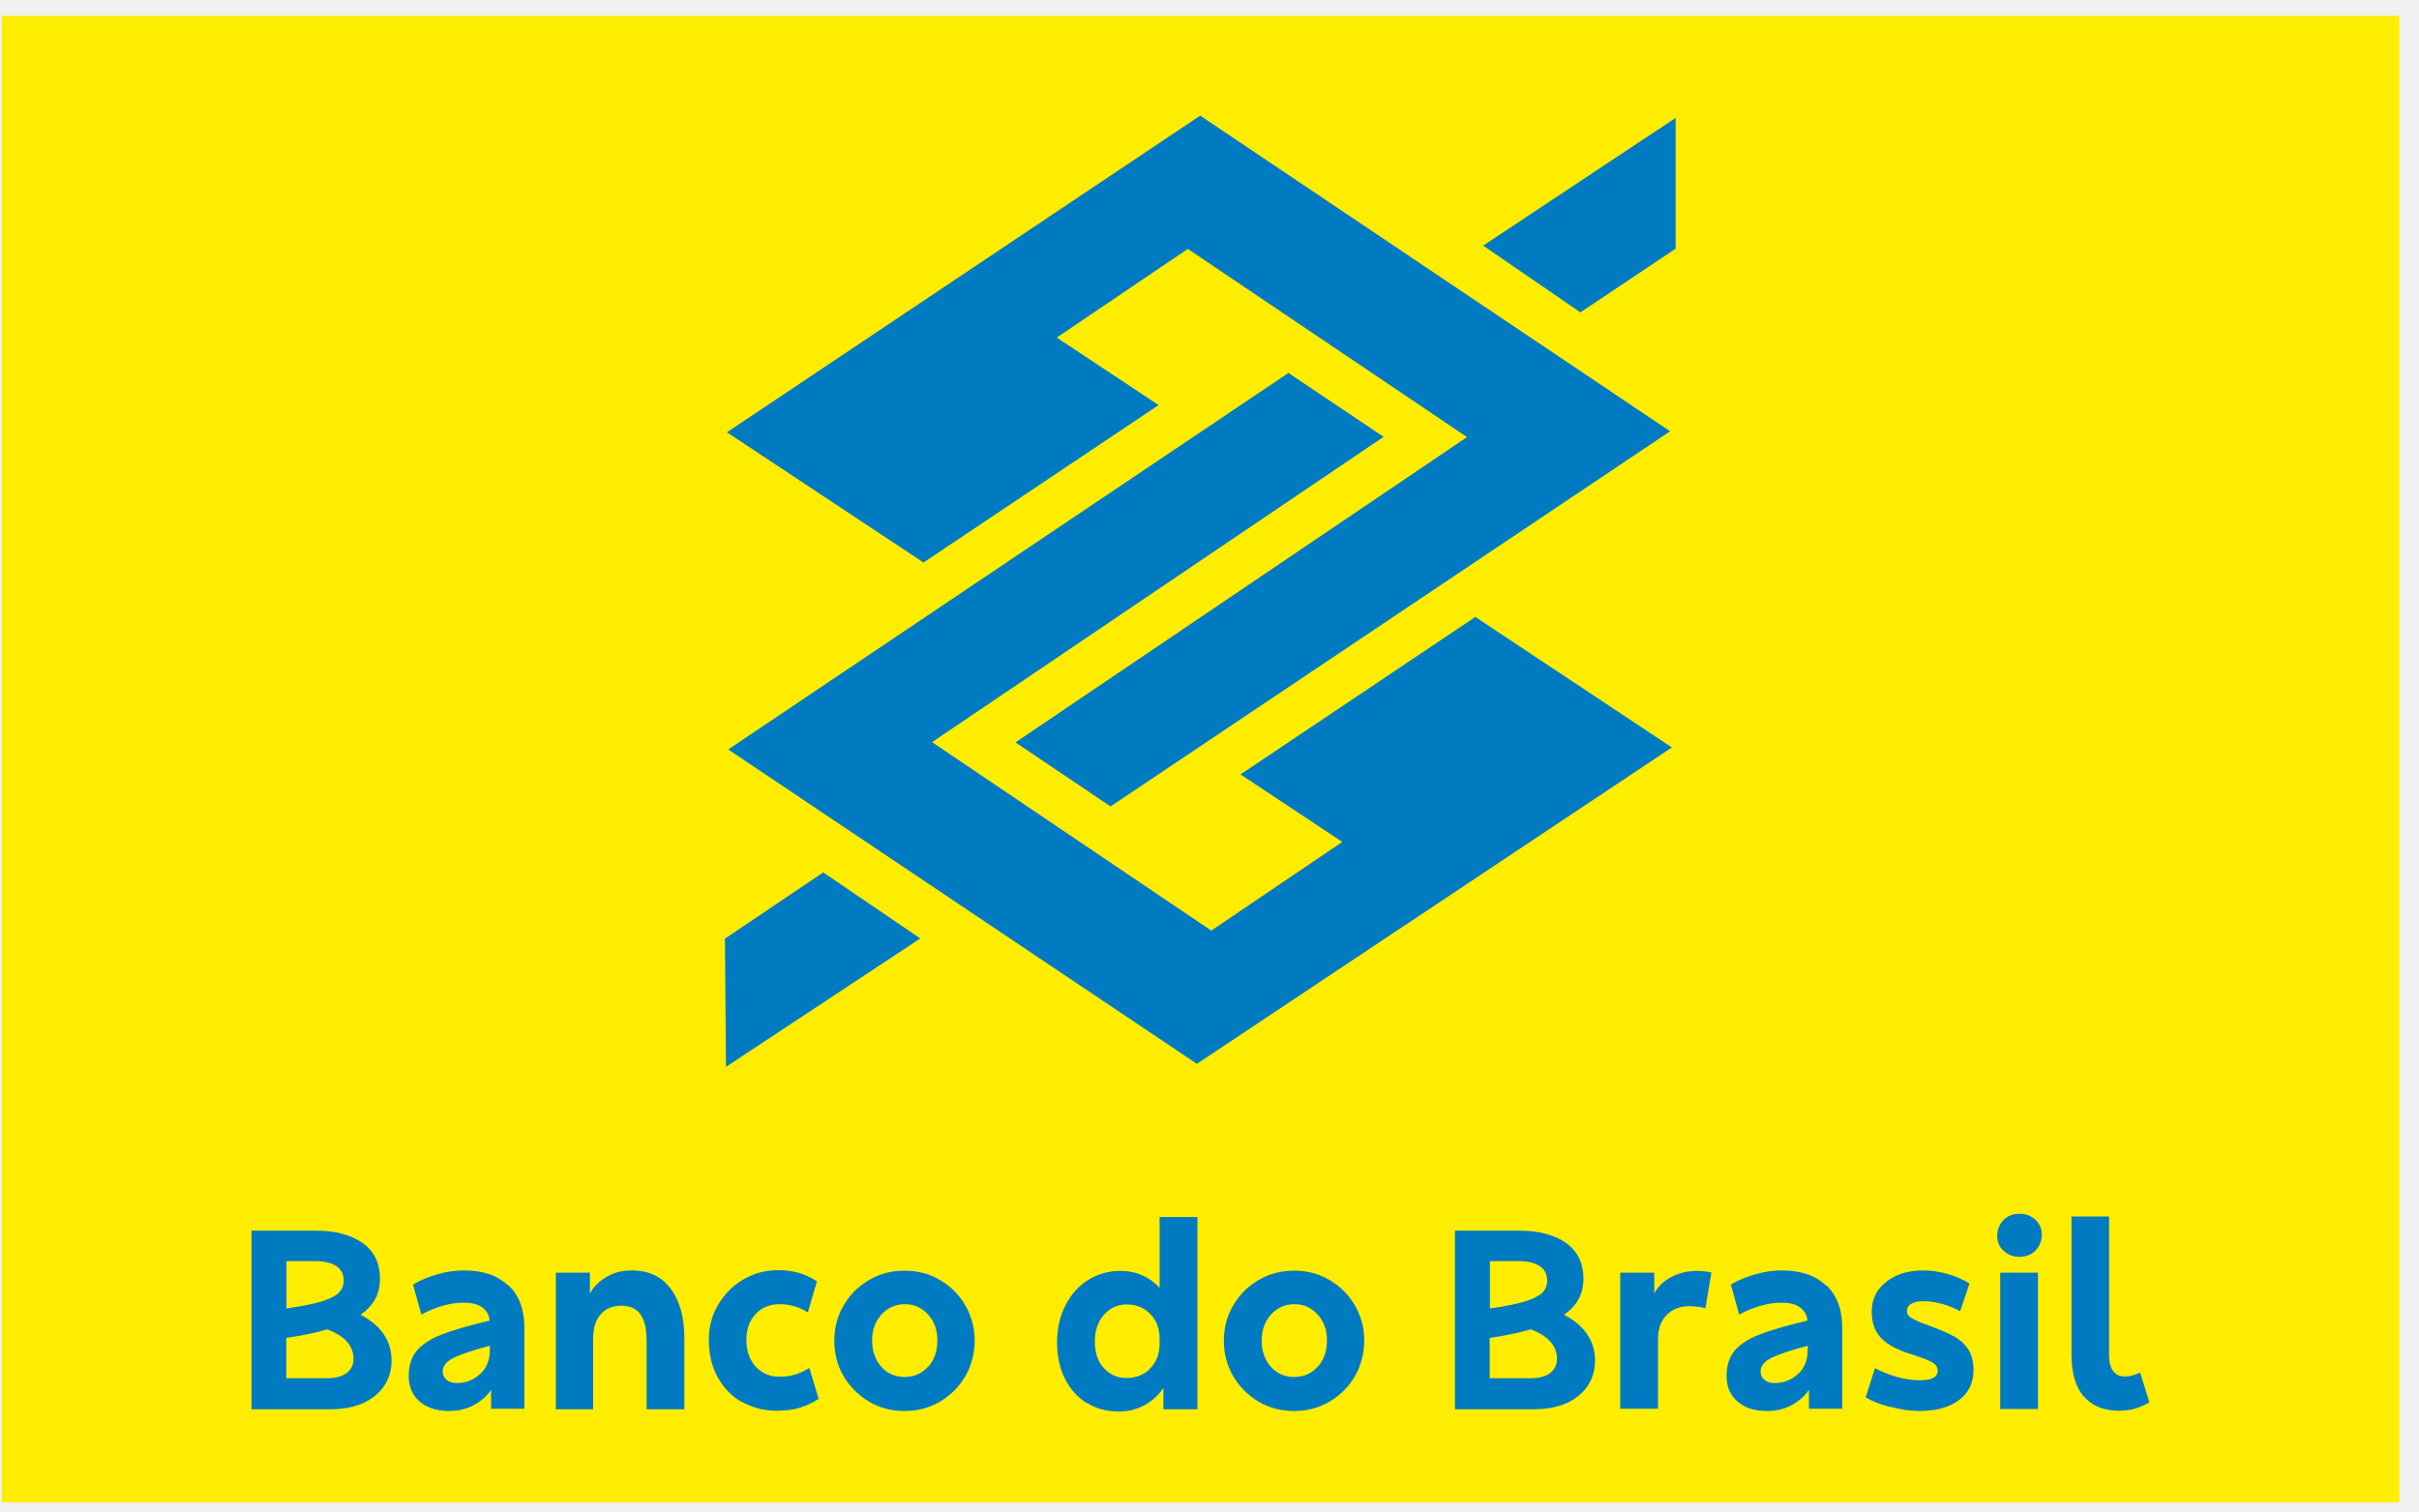
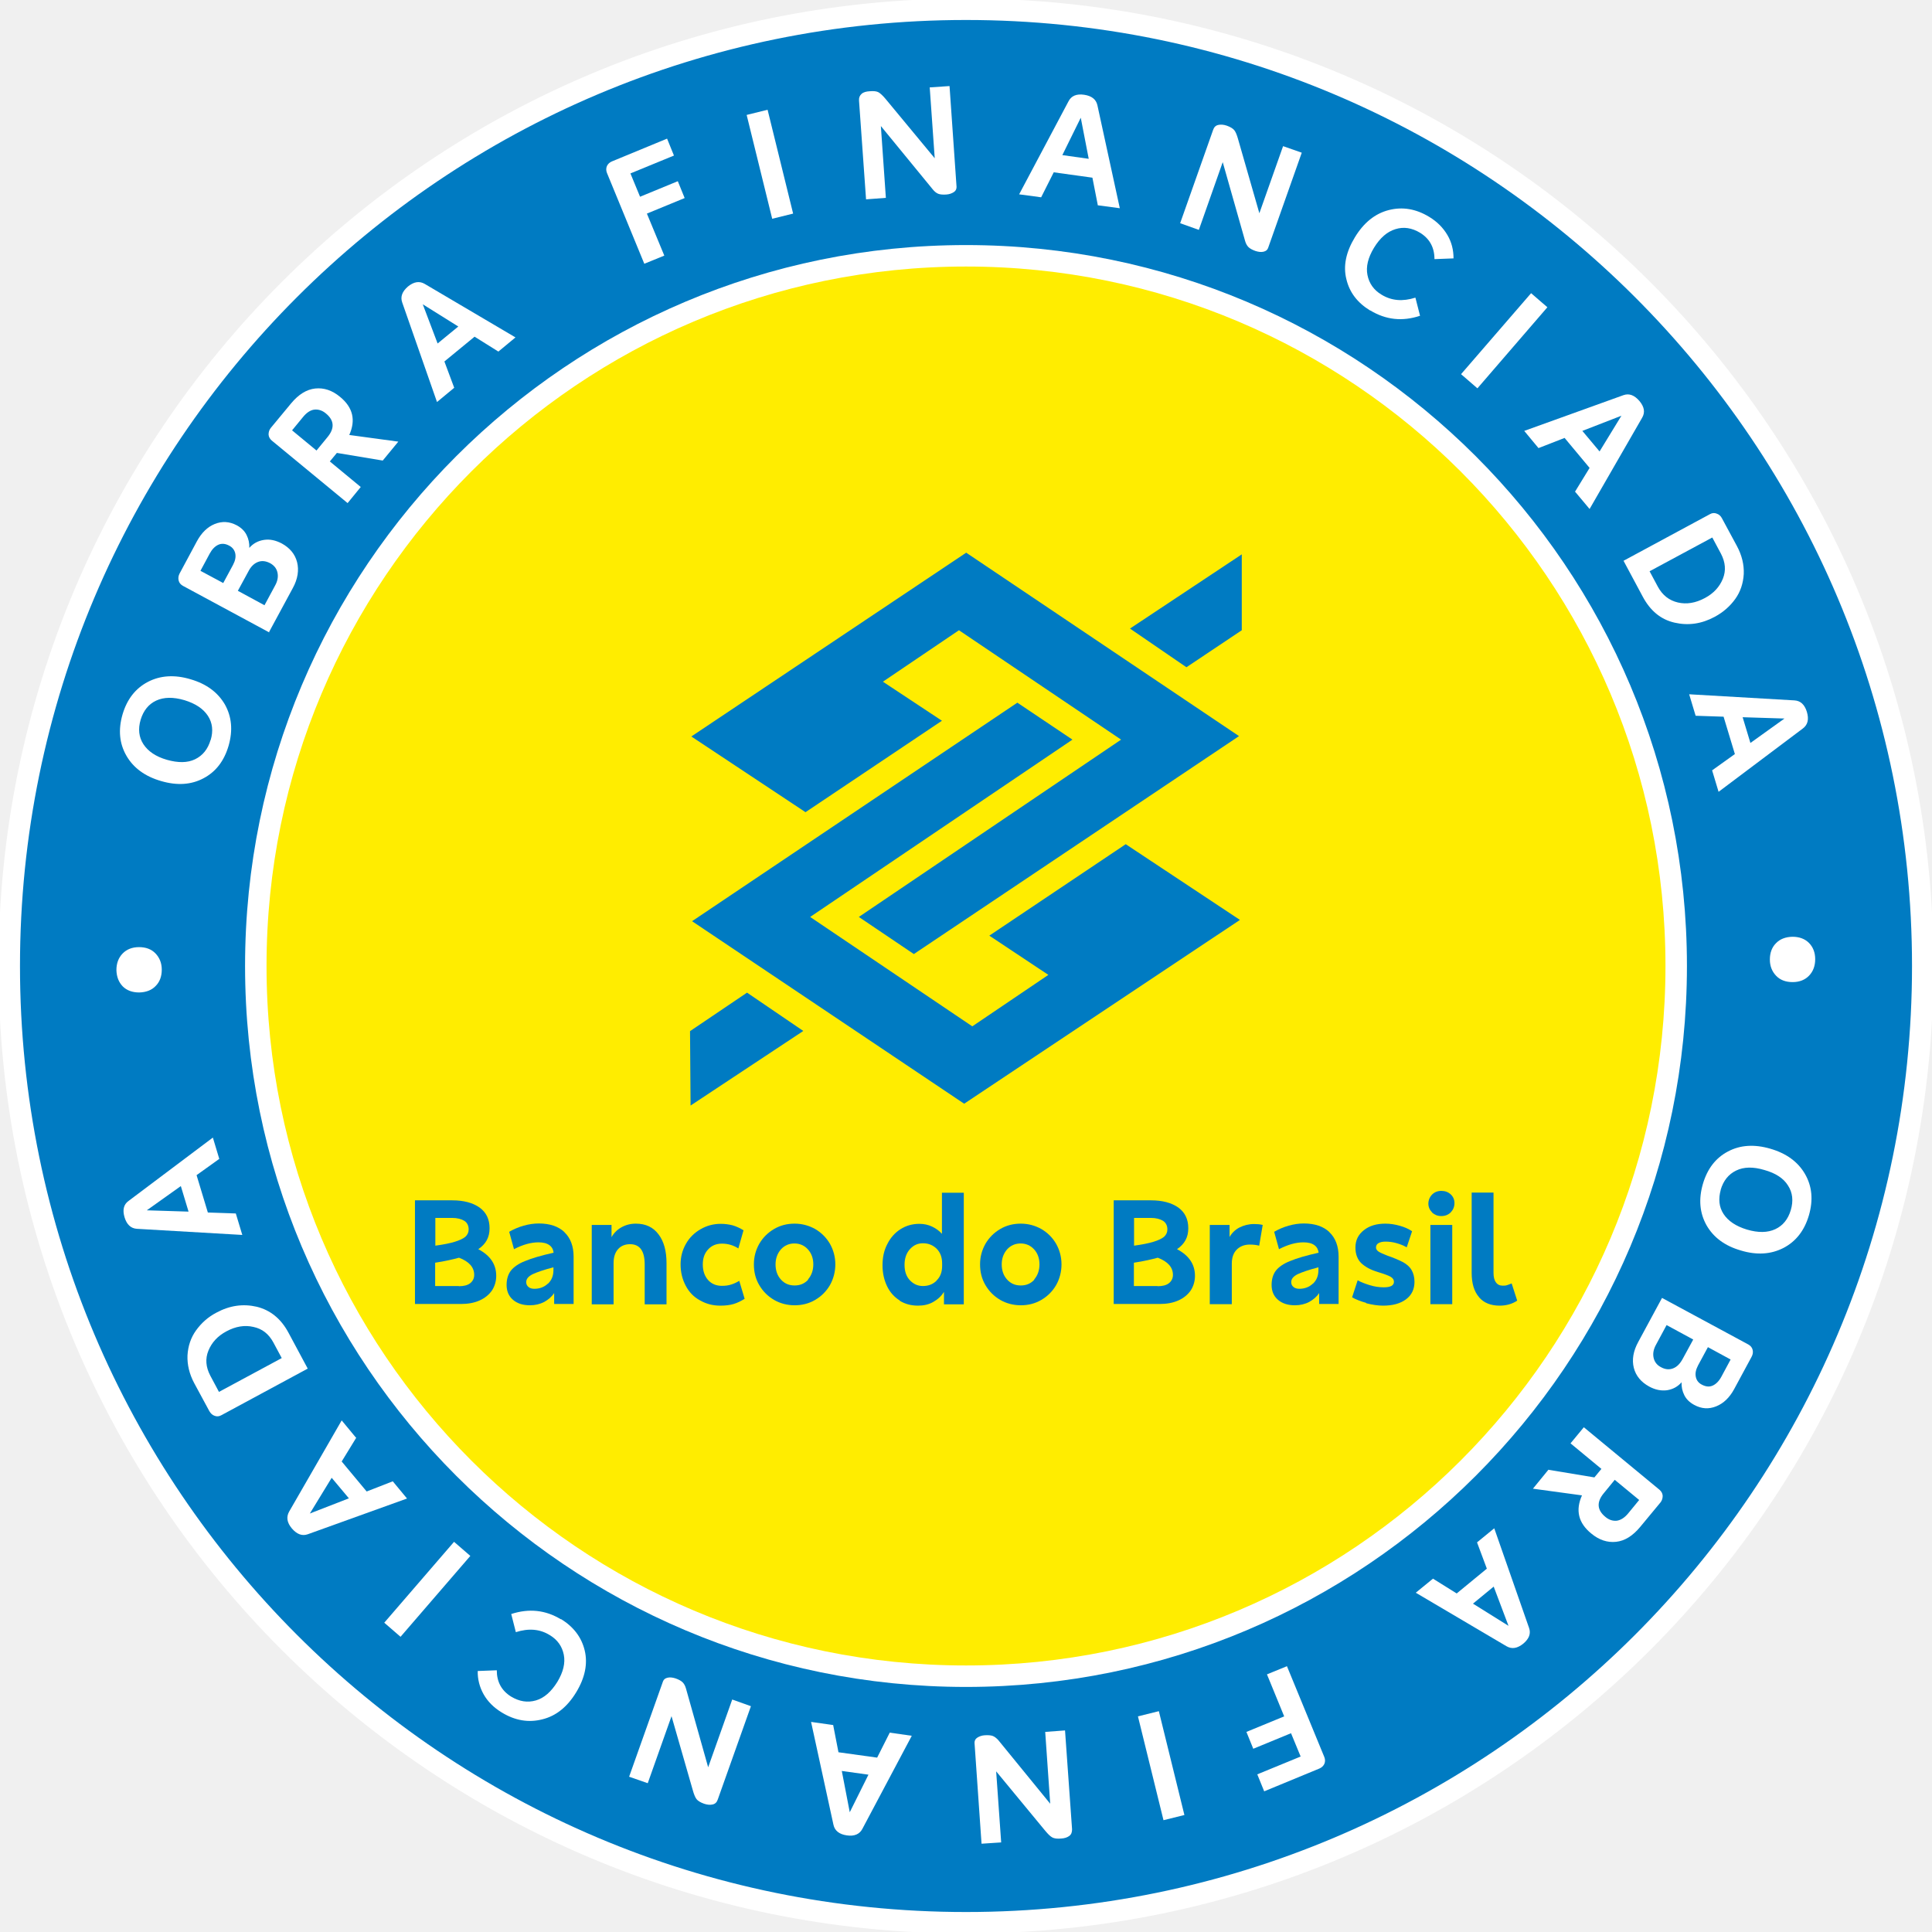
- <svg xmlns="http://www.w3.org/2000/svg" width="96" height="60" viewBox="0 0 96 60" fill="none">
-   <path d="M95.22 0.63H0.07V59.64H95.22V0.63Z" fill="#FFED00" />
-   <path d="M58.86 9.75L62.72 12.4L66.5 9.87V4.68L58.86 9.75ZM36.52 37.25L32.67 34.63L28.77 37.26L28.81 42.35L36.51 37.26L36.52 37.25ZM51.14 14.81L54.91 17.34L36.99 29.46L48.07 36.94L53.27 33.42L49.23 30.74L58.55 24.49L66.35 29.67L47.5 42.23L28.9 29.75L51.14 14.8V14.81ZM44.07 32.01L40.3 29.47L58.22 17.35L47.14 9.88L41.94 13.4L45.98 16.08L36.65 22.33L28.85 17.16L47.63 4.59L66.28 17.12L44.06 32.02L44.07 32.01Z" fill="#007BC2" />
-   <path d="M12.98 54.71C13.31 54.71 13.57 54.64 13.75 54.51C13.93 54.38 14.03 54.18 14.03 53.94C14.03 53.42 13.68 53.03 12.99 52.77C12.58 52.89 12.03 53.01 11.36 53.11V54.71H12.98ZM11.36 51.94C11.93 51.86 12.37 51.77 12.7 51.68C13.03 51.58 13.27 51.47 13.42 51.34C13.57 51.2 13.64 51.04 13.64 50.84C13.64 50.58 13.54 50.39 13.35 50.26C13.15 50.13 12.87 50.06 12.51 50.06H11.37V51.95L11.36 51.94ZM9.98 55.93V48.85H12.52C13.31 48.85 13.93 49.02 14.39 49.34C14.85 49.67 15.08 50.14 15.08 50.76C15.08 51.38 14.82 51.83 14.31 52.19C15.13 52.62 15.54 53.23 15.54 54.01C15.54 54.38 15.44 54.72 15.25 55.01C15.05 55.3 14.77 55.53 14.41 55.7C14.04 55.86 13.61 55.94 13.13 55.94H10L9.98 55.93Z" fill="#007BC2" />
-   <path d="M19.06 54.54C19.31 54.3 19.44 53.99 19.44 53.6V53.42C18.79 53.59 18.32 53.75 18.02 53.89C17.72 54.04 17.57 54.22 17.57 54.44C17.57 54.58 17.62 54.69 17.72 54.77C17.82 54.86 17.96 54.9 18.13 54.9C18.49 54.9 18.8 54.78 19.05 54.54M20.18 51.02C20.6 51.42 20.81 51.98 20.81 52.69V55.92H19.49V55.17C19.32 55.42 19.09 55.62 18.8 55.78C18.51 55.93 18.19 56.01 17.82 56.01C17.33 56.01 16.94 55.88 16.65 55.63C16.36 55.38 16.22 55.04 16.22 54.62C16.22 54.23 16.32 53.9 16.51 53.65C16.71 53.4 17.03 53.17 17.49 52.99C17.94 52.81 18.59 52.62 19.43 52.42C19.41 52.2 19.31 52.03 19.14 51.9C18.97 51.77 18.72 51.71 18.39 51.71C17.89 51.71 17.33 51.86 16.72 52.18L16.39 50.99C16.69 50.81 17.02 50.68 17.37 50.58C17.72 50.48 18.07 50.43 18.41 50.43C19.17 50.43 19.75 50.63 20.17 51.03" fill="#007BC2" />
-   <path d="M22.06 55.93V50.52H23.41V51.35C23.56 51.07 23.79 50.85 24.08 50.68C24.37 50.51 24.7 50.43 25.07 50.43C25.74 50.43 26.26 50.67 26.62 51.16C26.98 51.64 27.16 52.3 27.16 53.12V55.94H25.66V53.2C25.66 52.28 25.33 51.83 24.66 51.83C24.32 51.83 24.04 51.94 23.84 52.17C23.64 52.4 23.54 52.72 23.54 53.12V55.94H22.04L22.06 55.93Z" fill="#007BC2" />
-   <path d="M29.45 55.66C29.04 55.43 28.72 55.1 28.48 54.67C28.25 54.25 28.13 53.75 28.13 53.2C28.13 52.68 28.25 52.21 28.5 51.79C28.75 51.37 29.08 51.03 29.5 50.79C29.92 50.54 30.38 50.42 30.87 50.42C31.16 50.42 31.43 50.45 31.68 50.52C31.93 50.59 32.18 50.71 32.42 50.86L32.06 52.1C31.73 51.88 31.35 51.77 30.94 51.77C30.55 51.77 30.23 51.9 29.99 52.16C29.74 52.42 29.62 52.77 29.62 53.19C29.62 53.61 29.74 53.98 29.99 54.25C30.24 54.51 30.55 54.65 30.93 54.65C31.17 54.65 31.38 54.62 31.56 54.56C31.74 54.5 31.93 54.42 32.12 54.3L32.49 55.53C32.24 55.69 32 55.8 31.74 55.88C31.48 55.96 31.18 56 30.83 56C30.32 56 29.86 55.88 29.45 55.65" fill="#007BC2" />
-   <path d="M36.84 54.25C37.08 53.98 37.2 53.63 37.2 53.21C37.2 52.79 37.08 52.45 36.83 52.18C36.59 51.91 36.28 51.77 35.91 51.77C35.54 51.77 35.23 51.91 34.98 52.18C34.74 52.45 34.61 52.79 34.61 53.21C34.61 53.63 34.73 53.97 34.97 54.25C35.21 54.52 35.52 54.66 35.9 54.66C36.28 54.66 36.59 54.52 36.83 54.25M34.49 55.64C34.07 55.39 33.73 55.05 33.48 54.63C33.23 54.2 33.11 53.73 33.11 53.22C33.11 52.71 33.23 52.24 33.48 51.82C33.73 51.39 34.06 51.06 34.49 50.81C34.91 50.56 35.38 50.44 35.9 50.44C36.42 50.44 36.88 50.56 37.3 50.81C37.73 51.06 38.06 51.39 38.31 51.82C38.56 52.25 38.68 52.71 38.68 53.22C38.68 53.73 38.55 54.21 38.31 54.63C38.06 55.06 37.72 55.39 37.3 55.64C36.87 55.89 36.41 56.01 35.9 56.01C35.39 56.01 34.91 55.89 34.49 55.64Z" fill="#007BC2" />
-   <path d="M45.64 54.32C45.89 54.08 46.02 53.75 46.02 53.32V53.16C46.02 52.73 45.89 52.4 45.64 52.15C45.39 51.9 45.08 51.78 44.72 51.78C44.36 51.78 44.07 51.91 43.82 52.18C43.58 52.44 43.45 52.8 43.45 53.25C43.45 53.7 43.57 54.05 43.81 54.31C44.05 54.57 44.35 54.7 44.7 54.7C45.07 54.7 45.39 54.58 45.63 54.34M43.12 55.69C42.75 55.46 42.47 55.14 42.26 54.72C42.05 54.31 41.95 53.82 41.95 53.28C41.95 52.74 42.06 52.25 42.28 51.82C42.5 51.39 42.8 51.05 43.18 50.81C43.56 50.57 43.99 50.45 44.47 50.45C44.79 50.45 45.08 50.51 45.35 50.63C45.61 50.75 45.84 50.92 46.02 51.12V48.31H47.52V55.94H46.17V55.09C45.99 55.37 45.75 55.59 45.44 55.77C45.13 55.94 44.79 56.03 44.4 56.03C43.92 56.03 43.5 55.92 43.14 55.69" fill="#007BC2" />
-   <path d="M52.3 54.25C52.54 53.98 52.66 53.63 52.66 53.21C52.66 52.79 52.54 52.45 52.29 52.18C52.05 51.91 51.74 51.77 51.37 51.77C51 51.77 50.69 51.91 50.44 52.18C50.2 52.45 50.07 52.79 50.07 53.21C50.07 53.63 50.19 53.97 50.43 54.25C50.67 54.52 50.98 54.66 51.36 54.66C51.74 54.66 52.05 54.52 52.29 54.25M49.95 55.64C49.53 55.39 49.19 55.05 48.94 54.63C48.69 54.2 48.57 53.73 48.57 53.22C48.57 52.71 48.69 52.24 48.94 51.82C49.19 51.39 49.52 51.06 49.95 50.81C50.37 50.56 50.84 50.44 51.36 50.44C51.88 50.44 52.34 50.56 52.76 50.81C53.19 51.06 53.52 51.39 53.77 51.82C54.02 52.25 54.14 52.71 54.14 53.22C54.14 53.73 54.01 54.21 53.77 54.63C53.52 55.06 53.18 55.39 52.76 55.64C52.33 55.89 51.87 56.01 51.36 56.01C50.85 56.01 50.37 55.89 49.95 55.64Z" fill="#007BC2" />
-   <path d="M60.74 54.71C61.07 54.71 61.33 54.64 61.51 54.51C61.69 54.38 61.79 54.18 61.79 53.94C61.79 53.42 61.44 53.03 60.75 52.77C60.34 52.89 59.79 53.01 59.12 53.11V54.71H60.74ZM59.12 51.94C59.69 51.86 60.13 51.77 60.46 51.68C60.79 51.58 61.03 51.47 61.18 51.34C61.33 51.2 61.4 51.04 61.4 50.84C61.4 50.58 61.3 50.39 61.11 50.26C60.91 50.13 60.63 50.06 60.27 50.06H59.13V51.95L59.12 51.94ZM57.74 55.93V48.85H60.28C61.07 48.85 61.69 49.02 62.15 49.34C62.61 49.67 62.84 50.14 62.84 50.76C62.84 51.38 62.58 51.83 62.07 52.19C62.89 52.62 63.3 53.23 63.3 54.01C63.3 54.38 63.2 54.72 63.01 55.01C62.81 55.3 62.53 55.53 62.17 55.7C61.8 55.86 61.37 55.94 60.89 55.94H57.76L57.74 55.93Z" fill="#007BC2" />
-   <path d="M64.3 55.93V50.52H65.65V51.34C65.8 51.07 66.02 50.85 66.33 50.69C66.63 50.53 66.97 50.45 67.33 50.45C67.53 50.45 67.73 50.47 67.92 50.51L67.68 51.93C67.5 51.88 67.28 51.85 67.03 51.85C66.67 51.85 66.38 51.96 66.15 52.19C65.92 52.42 65.8 52.74 65.8 53.16V55.92H64.3V55.93Z" fill="#007BC2" />
-   <path d="M71.36 54.54C71.61 54.3 71.74 53.99 71.74 53.6V53.42C71.09 53.59 70.62 53.75 70.32 53.89C70.02 54.04 69.87 54.22 69.87 54.44C69.87 54.58 69.92 54.69 70.02 54.77C70.12 54.86 70.26 54.9 70.43 54.9C70.79 54.9 71.1 54.78 71.35 54.54M72.48 51.02C72.9 51.42 73.11 51.98 73.11 52.69V55.92H71.79V55.17C71.62 55.42 71.39 55.62 71.1 55.78C70.81 55.93 70.49 56.01 70.12 56.01C69.63 56.01 69.24 55.88 68.95 55.63C68.66 55.38 68.52 55.04 68.52 54.62C68.52 54.23 68.62 53.9 68.81 53.65C69.01 53.4 69.33 53.17 69.79 52.99C70.24 52.81 70.89 52.62 71.73 52.42C71.71 52.2 71.61 52.03 71.44 51.9C71.27 51.77 71.02 51.71 70.69 51.71C70.19 51.71 69.63 51.86 69.02 52.18L68.69 50.99C68.99 50.81 69.32 50.68 69.67 50.58C70.02 50.48 70.37 50.43 70.71 50.43C71.47 50.43 72.05 50.63 72.47 51.03" fill="#007BC2" />
-   <path d="M75 55.85C74.59 55.74 74.28 55.61 74.04 55.47L74.41 54.31C74.63 54.43 74.9 54.54 75.22 54.64C75.55 54.74 75.87 54.79 76.2 54.79C76.67 54.79 76.9 54.66 76.9 54.41C76.9 54.27 76.82 54.16 76.67 54.07C76.52 53.99 76.24 53.88 75.83 53.75C75.31 53.59 74.93 53.39 74.67 53.13C74.41 52.87 74.28 52.52 74.28 52.07C74.28 51.58 74.47 51.18 74.86 50.88C75.24 50.58 75.73 50.43 76.33 50.43C76.65 50.43 76.97 50.48 77.29 50.57C77.62 50.66 77.9 50.79 78.16 50.95L77.79 52.05C77.58 51.93 77.34 51.83 77.08 51.76C76.82 51.69 76.56 51.65 76.33 51.65C76.13 51.65 75.97 51.68 75.86 51.75C75.74 51.81 75.68 51.91 75.68 52.05C75.68 52.16 75.74 52.25 75.86 52.32C75.98 52.39 76.18 52.49 76.47 52.59C76.92 52.75 77.27 52.9 77.53 53.04C77.79 53.18 77.98 53.36 78.12 53.57C78.25 53.79 78.32 54.06 78.32 54.38C78.32 54.89 78.13 55.29 77.74 55.58C77.35 55.87 76.82 56.01 76.17 56.01C75.8 56.01 75.42 55.95 75.02 55.84" fill="#007BC2" />
-   <path d="M80.88 55.93H79.38V50.52H80.88V55.93ZM79.51 49.65C79.34 49.49 79.26 49.29 79.26 49.05C79.26 48.81 79.35 48.6 79.51 48.43C79.68 48.26 79.89 48.18 80.14 48.18C80.39 48.18 80.61 48.26 80.78 48.42C80.95 48.58 81.03 48.78 81.03 49.01C81.03 49.26 80.94 49.47 80.78 49.64C80.61 49.81 80.4 49.89 80.14 49.89C79.88 49.89 79.68 49.81 79.51 49.64" fill="#007BC2" />
-   <path d="M82.7 55.44C82.37 55.06 82.21 54.51 82.21 53.79V48.29H83.7V53.78C83.7 54.06 83.75 54.27 83.86 54.42C83.97 54.57 84.12 54.64 84.32 54.64C84.43 54.64 84.54 54.63 84.63 54.6C84.72 54.57 84.82 54.54 84.93 54.48L85.3 55.66C84.96 55.88 84.55 56 84.1 56C83.49 56 83.02 55.81 82.7 55.43" fill="#007BC2" />
+ <svg xmlns="http://www.w3.org/2000/svg" width="90" height="90" viewBox="0 0 90 90" fill="none">
+   <g clip-path="url(#clip0_610_6312)">
+     <path d="M45 89.569C69.615 89.569 89.569 69.615 89.569 45C89.569 20.385 69.615 0.431 45 0.431C20.385 0.431 0.431 20.385 0.431 45C0.431 69.615 20.385 89.569 45 89.569Z" fill="#007BC2" stroke="white" stroke-miterlimit="10" />
+     <path d="M45 78.084C63.272 78.084 78.084 63.272 78.084 45C78.084 26.728 63.272 11.916 45 11.916C26.728 11.916 11.916 26.728 11.916 45C11.916 63.272 26.728 78.084 45 78.084Z" fill="#FFED00" stroke="white" stroke-miterlimit="10" />
+     <path d="M79.326 55.157C79.532 54.45 79.921 53.941 80.498 53.639C81.067 53.338 81.723 53.295 82.464 53.51C83.214 53.726 83.757 54.122 84.085 54.691C84.413 55.261 84.473 55.899 84.266 56.614C84.059 57.321 83.663 57.83 83.085 58.132C82.499 58.434 81.835 58.477 81.093 58.252C80.352 58.037 79.826 57.649 79.498 57.08C79.179 56.511 79.119 55.873 79.326 55.157ZM80.162 55.416C80.041 55.847 80.076 56.226 80.291 56.554C80.507 56.882 80.869 57.123 81.378 57.278C81.904 57.433 82.343 57.425 82.697 57.261C83.05 57.097 83.292 56.804 83.421 56.373C83.55 55.942 83.507 55.554 83.292 55.226C83.085 54.89 82.714 54.648 82.188 54.502C81.671 54.347 81.231 54.355 80.878 54.528C80.524 54.7 80.283 54.993 80.153 55.433L80.162 55.416Z" fill="white" />
+     <path d="M77.42 60.46L81.447 62.633C81.55 62.693 81.619 62.771 81.645 62.883C81.671 62.995 81.654 63.098 81.593 63.211L80.783 64.711C80.567 65.107 80.291 65.375 79.946 65.513C79.602 65.651 79.265 65.633 78.92 65.444C78.713 65.332 78.558 65.185 78.463 64.995C78.368 64.806 78.325 64.607 78.334 64.392C78.153 64.599 77.929 64.719 77.653 64.763C77.385 64.797 77.11 64.745 76.825 64.59C76.446 64.383 76.204 64.09 76.109 63.719C76.015 63.34 76.084 62.935 76.316 62.512L77.42 60.469V60.46ZM77.636 61.727L77.144 62.641C77.023 62.857 76.989 63.064 77.032 63.254C77.075 63.443 77.187 63.59 77.368 63.685C77.567 63.797 77.756 63.814 77.937 63.745C78.118 63.676 78.265 63.529 78.394 63.288L78.877 62.4L77.636 61.727ZM79.558 62.762L79.101 63.607C78.998 63.805 78.963 63.978 78.998 64.142C79.032 64.305 79.127 64.426 79.282 64.504C79.463 64.599 79.627 64.616 79.782 64.547C79.938 64.478 80.076 64.34 80.188 64.133L80.619 63.331L79.558 62.754V62.762Z" fill="white" />
+     <path d="M72.143 68.47L74.273 68.823L74.6 68.427L73.161 67.237L73.781 66.487L77.308 69.401C77.394 69.479 77.446 69.565 77.454 69.677C77.454 69.789 77.429 69.884 77.36 69.979L76.403 71.134C76.058 71.548 75.687 71.781 75.282 71.824C74.876 71.867 74.488 71.738 74.126 71.436C73.523 70.945 73.385 70.35 73.695 69.66L71.41 69.349L72.135 68.461L72.143 68.47ZM76.359 69.875L75.221 68.936L74.713 69.556C74.368 69.97 74.394 70.341 74.782 70.66C74.954 70.807 75.135 70.858 75.316 70.841C75.497 70.815 75.678 70.703 75.842 70.505L76.359 69.875Z" fill="white" />
+     <path d="M66.754 73.54L67.858 74.229L69.263 73.074L68.806 71.85L69.608 71.194L71.229 75.833C71.324 76.1 71.229 76.342 70.962 76.566C70.686 76.79 70.427 76.833 70.177 76.687L65.952 74.195L66.754 73.54ZM69.582 73.91L68.617 74.704L70.272 75.738L69.582 73.91Z" fill="white" />
+     <path d="M58.554 82.662L60.589 81.826L60.141 80.74L58.382 81.464L58.063 80.679L59.822 79.955L59.02 77.998L59.951 77.618L61.693 81.852C61.736 81.964 61.736 82.067 61.693 82.171C61.641 82.274 61.563 82.343 61.46 82.386L58.891 83.447L58.572 82.662H58.554Z" fill="white" />
+     <path d="M53.984 79.713L55.174 84.55L54.2 84.792L53.01 79.955L53.984 79.713Z" fill="white" />
+     <path d="M46.638 85.827L45.724 85.887L45.397 81.188C45.397 81.093 45.431 81.007 45.526 80.947C45.621 80.886 45.733 80.843 45.88 80.835C46.035 80.826 46.164 80.835 46.25 80.869C46.337 80.903 46.423 80.972 46.509 81.067L48.923 84.025L48.69 80.679L49.613 80.61L49.941 85.215C49.941 85.353 49.906 85.456 49.811 85.525C49.716 85.594 49.596 85.637 49.432 85.646C49.251 85.663 49.113 85.646 49.018 85.594C48.923 85.542 48.82 85.439 48.69 85.284L46.405 82.516L46.638 85.818V85.827Z" fill="white" />
+     <path d="M38.809 80.343L39.059 81.627L40.861 81.877L41.448 80.713L42.474 80.86L40.172 85.197C40.042 85.447 39.792 85.551 39.447 85.499C39.094 85.447 38.887 85.283 38.826 85.007L37.783 80.213L38.818 80.36L38.809 80.343ZM40.456 82.671L39.214 82.498L39.585 84.421L40.456 82.671Z" fill="white" />
+     <path d="M30.17 83.067L29.307 82.766L30.885 78.325C30.92 78.23 30.989 78.179 31.101 78.153C31.213 78.127 31.334 78.144 31.471 78.187C31.618 78.239 31.73 78.299 31.799 78.368C31.868 78.437 31.92 78.532 31.954 78.653L32.989 82.326L34.11 79.17L34.981 79.481L33.437 83.826C33.394 83.956 33.317 84.033 33.196 84.059C33.084 84.085 32.946 84.076 32.799 84.025C32.627 83.964 32.506 83.887 32.446 83.809C32.386 83.731 32.325 83.585 32.273 83.395L31.282 79.946L30.178 83.059L30.17 83.067Z" fill="white" />
+     <path d="M26.126 75.419C26.721 75.781 27.091 76.273 27.238 76.885C27.385 77.497 27.255 78.153 26.841 78.834C26.427 79.515 25.901 79.938 25.264 80.093C24.625 80.257 23.996 80.153 23.375 79.774C23.004 79.549 22.72 79.265 22.53 78.929C22.34 78.592 22.246 78.222 22.254 77.842L23.142 77.808C23.142 78.351 23.366 78.756 23.806 79.032C24.194 79.265 24.574 79.325 24.962 79.213C25.35 79.101 25.677 78.808 25.962 78.351C26.238 77.894 26.341 77.472 26.264 77.084C26.186 76.695 25.971 76.385 25.608 76.169C25.151 75.885 24.625 75.842 24.03 76.032L23.815 75.187C24.643 74.919 25.41 74.997 26.134 75.437L26.126 75.419Z" fill="white" />
+     <path d="M21.918 72.471L18.659 76.248L17.9 75.592L21.151 71.824L21.909 72.48L21.918 72.471Z" fill="white" />
+     <path d="M16.598 66.97L15.917 68.082L17.081 69.479L18.297 69.005L18.961 69.807L14.339 71.471C14.072 71.566 13.83 71.471 13.598 71.203C13.365 70.927 13.33 70.669 13.468 70.419L15.917 66.168L16.581 66.97H16.598ZM16.253 69.798L15.451 68.841L14.434 70.505L16.253 69.798Z" fill="white" />
+     <path d="M14.339 63.753L10.312 65.926C10.209 65.986 10.097 65.995 9.993 65.952C9.89 65.917 9.812 65.84 9.752 65.736L9.053 64.443C8.821 64.012 8.717 63.572 8.734 63.141C8.76 62.701 8.89 62.313 9.131 61.977C9.373 61.641 9.683 61.356 10.079 61.149C10.7 60.813 11.321 60.727 11.959 60.873C12.589 61.029 13.089 61.425 13.442 62.089L14.339 63.762V63.753ZM13.123 63.262L12.735 62.538C12.52 62.141 12.218 61.899 11.804 61.813C11.399 61.718 10.976 61.787 10.545 62.02C10.14 62.236 9.864 62.538 9.709 62.917C9.554 63.296 9.588 63.684 9.795 64.081L10.2 64.84L13.115 63.27L13.123 63.262Z" fill="white" />
+     <path d="M10.217 53.984L9.157 54.743L9.683 56.485L10.985 56.528L11.287 57.528L6.381 57.243C6.096 57.226 5.906 57.045 5.803 56.709C5.699 56.364 5.76 56.105 5.993 55.941L9.916 52.993L10.217 53.993V53.984ZM8.786 56.45L8.424 55.252L6.838 56.381L8.786 56.442V56.45Z" fill="white" />
+     <path d="M7.243 44.414C7.432 44.612 7.536 44.862 7.536 45.172C7.536 45.483 7.441 45.742 7.251 45.931C7.062 46.13 6.803 46.224 6.484 46.233C6.165 46.233 5.906 46.138 5.717 45.949C5.527 45.75 5.432 45.5 5.423 45.19C5.423 44.879 5.518 44.621 5.708 44.422C5.898 44.224 6.156 44.121 6.475 44.121C6.794 44.121 7.053 44.215 7.243 44.414Z" fill="white" />
+     <path d="M10.649 34.739C10.442 35.447 10.054 35.955 9.476 36.257C8.907 36.559 8.252 36.602 7.51 36.386C6.76 36.171 6.217 35.774 5.889 35.205C5.561 34.636 5.501 33.998 5.708 33.282C5.915 32.575 6.312 32.067 6.889 31.765C7.467 31.463 8.139 31.42 8.881 31.644C9.623 31.86 10.149 32.256 10.476 32.817C10.795 33.386 10.855 34.024 10.649 34.739ZM9.812 34.481C9.942 34.05 9.898 33.67 9.683 33.343C9.467 33.015 9.105 32.774 8.596 32.618C8.071 32.463 7.631 32.472 7.277 32.636C6.924 32.8 6.682 33.101 6.553 33.524C6.424 33.955 6.467 34.343 6.682 34.67C6.898 34.998 7.26 35.248 7.777 35.395C8.295 35.541 8.734 35.541 9.088 35.369C9.441 35.197 9.683 34.903 9.812 34.464V34.481Z" fill="white" />
+     <path d="M12.546 29.462L8.519 27.29C8.415 27.229 8.346 27.151 8.321 27.039C8.295 26.927 8.312 26.824 8.364 26.72L9.174 25.212C9.39 24.815 9.666 24.547 10.002 24.41C10.347 24.272 10.683 24.289 11.028 24.47C11.235 24.582 11.39 24.729 11.485 24.918C11.58 25.108 11.623 25.306 11.614 25.522C11.795 25.315 12.02 25.194 12.296 25.151C12.571 25.108 12.839 25.168 13.123 25.315C13.503 25.522 13.744 25.815 13.839 26.186C13.934 26.557 13.873 26.97 13.641 27.393L12.537 29.436L12.546 29.462ZM10.399 27.16L10.855 26.315C10.959 26.117 10.993 25.944 10.959 25.78C10.925 25.625 10.83 25.496 10.675 25.418C10.502 25.324 10.33 25.306 10.174 25.375C10.019 25.444 9.881 25.582 9.769 25.789L9.338 26.591L10.399 27.16ZM12.321 28.195L12.813 27.281C12.934 27.065 12.968 26.858 12.925 26.669C12.882 26.479 12.77 26.341 12.589 26.238C12.39 26.134 12.201 26.108 12.02 26.177C11.838 26.246 11.683 26.393 11.563 26.634L11.08 27.522L12.321 28.195Z" fill="white" />
+     <path d="M17.822 21.453L15.693 21.099L15.365 21.496L16.805 22.686L16.193 23.436L12.658 20.521C12.571 20.444 12.52 20.358 12.511 20.245C12.511 20.133 12.537 20.038 12.606 19.944L13.563 18.788C13.908 18.374 14.279 18.142 14.684 18.098C15.089 18.055 15.477 18.185 15.839 18.486C16.443 18.978 16.581 19.573 16.27 20.263L18.555 20.573L17.831 21.453H17.822ZM13.606 20.047L14.744 20.987L15.253 20.366C15.598 19.952 15.572 19.581 15.184 19.262C15.011 19.116 14.83 19.064 14.649 19.081C14.468 19.099 14.287 19.219 14.123 19.418L13.606 20.047Z" fill="white" />
+     <path d="M23.211 16.374L22.108 15.684L20.702 16.839L21.159 18.064L20.357 18.728L18.736 14.089C18.642 13.822 18.736 13.58 19.004 13.347C19.28 13.123 19.538 13.08 19.788 13.227L24.013 15.718L23.211 16.382V16.374ZM20.383 16.003L21.349 15.21L19.694 14.175L20.383 15.994V16.003Z" fill="white" />
+     <path d="M31.403 7.243L29.368 8.079L29.816 9.165L31.575 8.441L31.894 9.226L30.135 9.95L30.946 11.907L30.014 12.287L28.273 8.053C28.23 7.941 28.23 7.838 28.273 7.734C28.324 7.631 28.402 7.562 28.506 7.519L31.075 6.458L31.394 7.243H31.403Z" fill="white" />
+     <path d="M35.972 10.191L34.782 5.354L35.757 5.113L36.947 9.95L35.972 10.191Z" fill="white" />
+     <path d="M43.319 4.07L44.233 4.009L44.56 8.708C44.56 8.803 44.526 8.89 44.431 8.95C44.336 9.01 44.224 9.053 44.077 9.062C43.922 9.071 43.793 9.062 43.707 9.027C43.62 8.993 43.534 8.924 43.457 8.829L41.034 5.872L41.267 9.217L40.344 9.286L40.016 4.682C40.008 4.544 40.051 4.449 40.137 4.371C40.223 4.294 40.353 4.259 40.516 4.251C40.697 4.233 40.844 4.251 40.93 4.302C41.017 4.354 41.129 4.458 41.258 4.613L43.543 7.372L43.31 4.07H43.319Z" fill="white" />
+     <path d="M51.139 9.553L50.889 8.277L49.087 8.027L48.501 9.191L47.475 9.053L49.777 4.716C49.906 4.466 50.148 4.363 50.501 4.414C50.855 4.466 51.062 4.63 51.122 4.906L52.165 9.7L51.13 9.562L51.139 9.553ZM49.484 7.225L50.717 7.398L50.346 5.484L49.484 7.234V7.225Z" fill="white" />
+     <path d="M59.779 6.811L60.641 7.113L59.072 11.554C59.037 11.649 58.968 11.7 58.856 11.726C58.744 11.752 58.623 11.735 58.485 11.692C58.339 11.64 58.227 11.579 58.158 11.511C58.089 11.442 58.037 11.347 58.002 11.226L56.959 7.553L55.847 10.709L54.976 10.398L56.511 6.053C56.554 5.923 56.632 5.846 56.752 5.82C56.864 5.794 57.002 5.803 57.149 5.854C57.321 5.915 57.442 5.992 57.502 6.07C57.563 6.147 57.623 6.294 57.675 6.484L58.666 9.933L59.77 6.811H59.779Z" fill="white" />
+     <path d="M63.831 14.468C63.236 14.106 62.865 13.623 62.719 13.003C62.564 12.39 62.702 11.735 63.116 11.054C63.529 10.373 64.055 9.95 64.693 9.786C65.332 9.623 65.961 9.726 66.582 10.105C66.953 10.33 67.228 10.614 67.427 10.95C67.625 11.287 67.711 11.649 67.711 12.037L66.823 12.071C66.823 11.528 66.599 11.123 66.159 10.847C65.771 10.614 65.392 10.554 65.004 10.675C64.616 10.795 64.288 11.08 64.004 11.545C63.728 12.002 63.624 12.425 63.702 12.813C63.779 13.201 63.995 13.511 64.357 13.727C64.823 14.011 65.34 14.055 65.935 13.865L66.151 14.71C65.323 14.986 64.555 14.899 63.831 14.46V14.468Z" fill="white" />
+     <path d="M68.065 17.426L71.324 13.658L72.083 14.313L68.824 18.09L68.065 17.434V17.426Z" fill="white" />
+     <path d="M73.368 22.909L74.049 21.797L72.885 20.4L71.669 20.874L71.005 20.073L75.627 18.408C75.894 18.314 76.135 18.408 76.368 18.676C76.601 18.952 76.644 19.21 76.497 19.46L74.049 23.711L73.385 22.918L73.368 22.909ZM73.712 20.073L74.514 21.03L75.532 19.366L73.712 20.073Z" fill="white" />
+     <path d="M75.627 26.125L79.653 23.953C79.757 23.892 79.869 23.884 79.972 23.927C80.076 23.961 80.162 24.039 80.214 24.142L80.912 25.436C81.145 25.867 81.248 26.307 81.231 26.738C81.205 27.177 81.076 27.566 80.835 27.902C80.593 28.238 80.283 28.514 79.886 28.73C79.265 29.066 78.644 29.152 78.006 29.005C77.368 28.859 76.877 28.454 76.523 27.79L75.627 26.117V26.125ZM76.842 26.608L77.23 27.333C77.446 27.729 77.756 27.971 78.162 28.066C78.567 28.16 78.989 28.091 79.42 27.859C79.826 27.643 80.102 27.341 80.257 26.962C80.412 26.582 80.377 26.195 80.171 25.798L79.765 25.039L76.851 26.608H76.842Z" fill="white" />
+     <path d="M79.757 35.886L80.817 35.127L80.291 33.386L78.989 33.343L78.688 32.342L83.594 32.627C83.878 32.644 84.068 32.825 84.171 33.161C84.275 33.506 84.214 33.765 83.982 33.937L80.058 36.886L79.757 35.886ZM81.179 33.411L81.541 34.61L83.128 33.472L81.179 33.411Z" fill="white" />
+     <path d="M82.74 45.457C82.55 45.259 82.447 45.009 82.447 44.698C82.447 44.388 82.542 44.129 82.731 43.94C82.921 43.741 83.18 43.646 83.499 43.638C83.818 43.638 84.076 43.733 84.266 43.922C84.456 44.112 84.559 44.371 84.559 44.681C84.559 44.991 84.465 45.25 84.275 45.448C84.085 45.647 83.826 45.75 83.507 45.75C83.188 45.75 82.93 45.655 82.74 45.457Z" fill="white" />
+     <path d="M52.639 29.281L55.269 31.083L57.847 29.359V25.824L52.639 29.281ZM37.421 48.026L34.8 46.241L32.144 48.035L32.17 51.501L37.421 48.026ZM47.388 32.73L49.958 34.455L37.74 42.715L45.293 47.811L48.837 45.414L46.086 43.586L52.441 39.326L57.761 42.853L44.914 51.415L32.239 42.913L47.397 32.73H47.388ZM42.577 44.448L40.008 42.715L52.225 34.455L44.672 29.359L41.129 31.756L43.879 33.575L37.524 37.835L32.205 34.308L45.009 25.746L57.718 34.291L42.577 44.439V44.448Z" fill="#007BC2" />
+     <path d="M21.375 59.917C21.599 59.917 21.78 59.874 21.901 59.779C22.021 59.684 22.09 59.555 22.09 59.391C22.09 59.037 21.858 58.77 21.383 58.589C21.099 58.666 20.728 58.753 20.271 58.822V59.908H21.375V59.917ZM20.271 58.029C20.659 57.977 20.961 57.916 21.185 57.847C21.409 57.778 21.573 57.701 21.677 57.615C21.78 57.52 21.832 57.408 21.832 57.27C21.832 57.097 21.763 56.959 21.634 56.873C21.495 56.787 21.306 56.735 21.056 56.735H20.28V58.029H20.271ZM19.331 60.745V55.916H21.064C21.599 55.916 22.021 56.028 22.34 56.252C22.651 56.477 22.806 56.795 22.806 57.218C22.806 57.641 22.634 57.951 22.28 58.192C22.841 58.486 23.116 58.899 23.116 59.434C23.116 59.684 23.047 59.917 22.918 60.115C22.78 60.313 22.59 60.469 22.34 60.581C22.09 60.693 21.797 60.745 21.47 60.745H19.331Z" fill="#007BC2" />
+     <path d="M25.522 59.804C25.695 59.641 25.781 59.434 25.781 59.166V59.037C25.341 59.149 25.022 59.261 24.815 59.356C24.608 59.46 24.513 59.58 24.513 59.727C24.513 59.822 24.548 59.891 24.617 59.951C24.686 60.011 24.781 60.037 24.893 60.037C25.134 60.037 25.35 59.96 25.522 59.796M26.29 57.399C26.574 57.666 26.721 58.054 26.721 58.537V60.744H25.815V60.236C25.703 60.408 25.539 60.546 25.35 60.65C25.151 60.753 24.927 60.805 24.686 60.805C24.349 60.805 24.091 60.718 23.892 60.546C23.694 60.374 23.599 60.141 23.599 59.856C23.599 59.589 23.668 59.365 23.798 59.192C23.936 59.02 24.151 58.865 24.462 58.744C24.772 58.615 25.212 58.485 25.789 58.356C25.772 58.209 25.712 58.089 25.591 58.002C25.47 57.916 25.307 57.873 25.082 57.873C24.738 57.873 24.358 57.977 23.944 58.192L23.72 57.382C23.927 57.261 24.151 57.166 24.393 57.097C24.634 57.028 24.875 56.994 25.1 56.994C25.617 56.994 26.014 57.132 26.298 57.399" fill="#007BC2" />
+     <path d="M27.566 60.753V57.063H28.488V57.632C28.592 57.442 28.747 57.287 28.945 57.175C29.143 57.063 29.368 57.002 29.618 57.002C30.075 57.002 30.428 57.166 30.678 57.502C30.928 57.83 31.049 58.279 31.049 58.839V60.762H30.032V58.899C30.032 58.279 29.808 57.959 29.351 57.959C29.118 57.959 28.928 58.037 28.79 58.192C28.652 58.347 28.583 58.563 28.583 58.839V60.762H27.566V60.753Z" fill="#007BC2" />
+     <path d="M32.601 60.572C32.316 60.417 32.101 60.192 31.946 59.899C31.791 59.606 31.704 59.278 31.704 58.899C31.704 58.545 31.791 58.227 31.954 57.942C32.118 57.649 32.351 57.425 32.636 57.261C32.92 57.097 33.23 57.011 33.575 57.011C33.774 57.011 33.955 57.037 34.127 57.08C34.3 57.131 34.472 57.209 34.636 57.312L34.395 58.157C34.17 58.011 33.912 57.933 33.636 57.933C33.368 57.933 33.153 58.02 32.989 58.201C32.817 58.382 32.739 58.614 32.739 58.908C32.739 59.201 32.825 59.451 32.989 59.632C33.153 59.813 33.368 59.899 33.627 59.899C33.791 59.899 33.929 59.882 34.058 59.839C34.179 59.804 34.308 59.744 34.438 59.666L34.688 60.503C34.524 60.606 34.351 60.693 34.179 60.744C34.007 60.796 33.8 60.822 33.558 60.822C33.213 60.822 32.903 60.744 32.618 60.58" fill="#007BC2" />
+     <path d="M37.636 59.606C37.8 59.417 37.887 59.184 37.887 58.899C37.887 58.615 37.8 58.382 37.636 58.201C37.473 58.02 37.257 57.925 37.007 57.925C36.757 57.925 36.541 58.02 36.378 58.201C36.214 58.391 36.128 58.623 36.128 58.899C36.128 59.175 36.205 59.417 36.378 59.606C36.541 59.788 36.748 59.882 37.016 59.882C37.283 59.882 37.49 59.788 37.654 59.606M36.059 60.555C35.766 60.382 35.541 60.158 35.369 59.865C35.196 59.572 35.119 59.253 35.119 58.899C35.119 58.546 35.205 58.235 35.369 57.942C35.541 57.649 35.766 57.425 36.059 57.252C36.352 57.08 36.671 57.002 37.016 57.002C37.361 57.002 37.68 57.089 37.973 57.252C38.266 57.425 38.49 57.649 38.663 57.942C38.826 58.235 38.913 58.554 38.913 58.899C38.913 59.244 38.826 59.572 38.663 59.865C38.49 60.158 38.266 60.382 37.973 60.555C37.68 60.727 37.361 60.805 37.016 60.805C36.671 60.805 36.343 60.719 36.059 60.555Z" fill="#007BC2" />
+     <path d="M43.629 59.65C43.801 59.486 43.888 59.261 43.888 58.968V58.856C43.888 58.563 43.801 58.339 43.629 58.166C43.457 58.003 43.25 57.916 43 57.916C42.75 57.916 42.56 58.003 42.387 58.192C42.224 58.373 42.137 58.615 42.137 58.917C42.137 59.218 42.215 59.46 42.387 59.641C42.551 59.813 42.75 59.908 42.991 59.908C43.241 59.908 43.457 59.831 43.629 59.658M41.913 60.581C41.663 60.425 41.465 60.21 41.327 59.925C41.189 59.641 41.111 59.313 41.111 58.943C41.111 58.572 41.18 58.244 41.336 57.951C41.482 57.658 41.689 57.425 41.948 57.261C42.206 57.097 42.499 57.011 42.827 57.011C43.043 57.011 43.241 57.054 43.422 57.14C43.603 57.227 43.758 57.339 43.879 57.477V55.562H44.897V60.762H43.974V60.184C43.853 60.374 43.689 60.529 43.474 60.65C43.267 60.77 43.026 60.822 42.767 60.822C42.439 60.822 42.155 60.745 41.905 60.589" fill="#007BC2" />
+     <path d="M48.173 59.606C48.337 59.417 48.423 59.184 48.423 58.899C48.423 58.615 48.337 58.382 48.173 58.201C48.009 58.02 47.794 57.925 47.544 57.925C47.294 57.925 47.078 58.02 46.914 58.201C46.75 58.391 46.664 58.623 46.664 58.899C46.664 59.175 46.742 59.417 46.914 59.606C47.078 59.788 47.285 59.882 47.552 59.882C47.819 59.882 48.026 59.788 48.19 59.606M46.595 60.555C46.302 60.382 46.078 60.158 45.905 59.865C45.733 59.572 45.655 59.253 45.655 58.899C45.655 58.546 45.742 58.235 45.905 57.942C46.078 57.649 46.302 57.425 46.595 57.252C46.888 57.08 47.207 57.002 47.552 57.002C47.897 57.002 48.216 57.089 48.509 57.252C48.803 57.425 49.027 57.649 49.199 57.942C49.363 58.235 49.449 58.554 49.449 58.899C49.449 59.244 49.363 59.572 49.199 59.865C49.027 60.158 48.803 60.382 48.509 60.555C48.216 60.727 47.897 60.805 47.552 60.805C47.207 60.805 46.88 60.719 46.595 60.555Z" fill="#007BC2" />
+     <path d="M53.924 59.917C54.148 59.917 54.329 59.874 54.45 59.779C54.571 59.684 54.64 59.555 54.64 59.391C54.64 59.037 54.407 58.77 53.933 58.589C53.648 58.666 53.278 58.753 52.821 58.822V59.908H53.924V59.917ZM52.821 58.029C53.209 57.977 53.51 57.916 53.734 57.847C53.959 57.778 54.123 57.701 54.226 57.615C54.329 57.52 54.381 57.408 54.381 57.27C54.381 57.097 54.312 56.959 54.183 56.873C54.045 56.787 53.855 56.735 53.605 56.735H52.829V58.029H52.821ZM51.881 60.745V55.916H53.614C54.148 55.916 54.571 56.028 54.89 56.252C55.2 56.477 55.355 56.795 55.355 57.218C55.355 57.641 55.183 57.951 54.83 58.192C55.39 58.486 55.666 58.899 55.666 59.434C55.666 59.684 55.597 59.917 55.468 60.115C55.33 60.313 55.14 60.469 54.89 60.581C54.64 60.693 54.347 60.745 54.019 60.745H51.881Z" fill="#007BC2" />
+     <path d="M56.356 60.753V57.063H57.278V57.623C57.382 57.442 57.537 57.287 57.735 57.183C57.942 57.08 58.166 57.02 58.416 57.02C58.554 57.02 58.692 57.028 58.822 57.063L58.658 58.028C58.529 57.994 58.382 57.977 58.218 57.977C57.977 57.977 57.77 58.054 57.614 58.209C57.459 58.365 57.382 58.58 57.382 58.873V60.753H56.364H56.356Z" fill="#007BC2" />
+     <path d="M61.158 59.804C61.331 59.641 61.417 59.434 61.417 59.166V59.037C60.977 59.149 60.658 59.261 60.451 59.356C60.244 59.46 60.15 59.58 60.15 59.727C60.15 59.822 60.184 59.891 60.253 59.951C60.322 60.011 60.417 60.037 60.529 60.037C60.77 60.037 60.986 59.96 61.158 59.796M61.926 57.399C62.21 57.666 62.357 58.054 62.357 58.537V60.744H61.451V60.236C61.339 60.408 61.175 60.546 60.986 60.65C60.788 60.753 60.563 60.805 60.322 60.805C59.986 60.805 59.727 60.718 59.529 60.546C59.33 60.374 59.236 60.141 59.236 59.856C59.236 59.589 59.304 59.365 59.434 59.192C59.572 59.02 59.787 58.865 60.098 58.744C60.408 58.615 60.848 58.485 61.426 58.356C61.408 58.209 61.348 58.089 61.227 58.002C61.107 57.916 60.943 57.873 60.718 57.873C60.374 57.873 59.994 57.977 59.58 58.192L59.356 57.382C59.563 57.261 59.787 57.166 60.029 57.097C60.27 57.028 60.512 56.994 60.736 56.994C61.253 56.994 61.65 57.132 61.934 57.399" fill="#007BC2" />
+     <path d="M63.642 60.693C63.366 60.615 63.15 60.529 62.986 60.434L63.245 59.641C63.392 59.727 63.581 59.796 63.797 59.865C64.021 59.934 64.236 59.968 64.461 59.968C64.78 59.968 64.935 59.882 64.935 59.71C64.935 59.615 64.883 59.537 64.78 59.477C64.676 59.417 64.487 59.348 64.202 59.261C63.848 59.158 63.59 59.011 63.409 58.839C63.236 58.667 63.141 58.425 63.141 58.115C63.141 57.779 63.271 57.511 63.538 57.304C63.797 57.097 64.133 57.002 64.538 57.002C64.754 57.002 64.978 57.037 65.194 57.097C65.418 57.158 65.616 57.244 65.78 57.356L65.53 58.106C65.383 58.02 65.228 57.959 65.047 57.908C64.866 57.856 64.693 57.839 64.538 57.839C64.4 57.839 64.297 57.865 64.219 57.908C64.142 57.951 64.099 58.02 64.099 58.115C64.099 58.184 64.142 58.253 64.219 58.304C64.297 58.356 64.435 58.416 64.633 58.494C64.935 58.598 65.176 58.701 65.357 58.796C65.53 58.891 65.668 59.011 65.754 59.158C65.84 59.305 65.892 59.486 65.892 59.71C65.892 60.055 65.763 60.331 65.495 60.529C65.228 60.727 64.874 60.822 64.426 60.822C64.176 60.822 63.917 60.779 63.642 60.71" fill="#007BC2" />
+     <path d="M67.651 60.753H66.633V57.063H67.651V60.753ZM66.711 56.476C66.599 56.364 66.539 56.226 66.539 56.071C66.539 55.916 66.599 55.761 66.711 55.648C66.823 55.536 66.97 55.476 67.142 55.476C67.315 55.476 67.461 55.528 67.582 55.64C67.694 55.743 67.754 55.881 67.754 56.045C67.754 56.218 67.694 56.356 67.582 56.476C67.47 56.588 67.323 56.649 67.142 56.649C66.961 56.649 66.832 56.588 66.711 56.485" fill="#007BC2" />
+     <path d="M68.892 60.417C68.668 60.158 68.556 59.779 68.556 59.296V55.554H69.574V59.296C69.574 59.486 69.608 59.632 69.686 59.736C69.755 59.839 69.867 59.891 69.996 59.891C70.074 59.891 70.143 59.891 70.212 59.865C70.281 59.839 70.341 59.822 70.419 59.787L70.677 60.589C70.445 60.744 70.169 60.822 69.858 60.822C69.444 60.822 69.125 60.693 68.901 60.434" fill="#007BC2" />
+   </g>
+   <defs>
+     <clipPath id="clip0_610_6312">
+       <rect width="90" height="90" fill="white" />
+     </clipPath>
+   </defs>
</svg>
